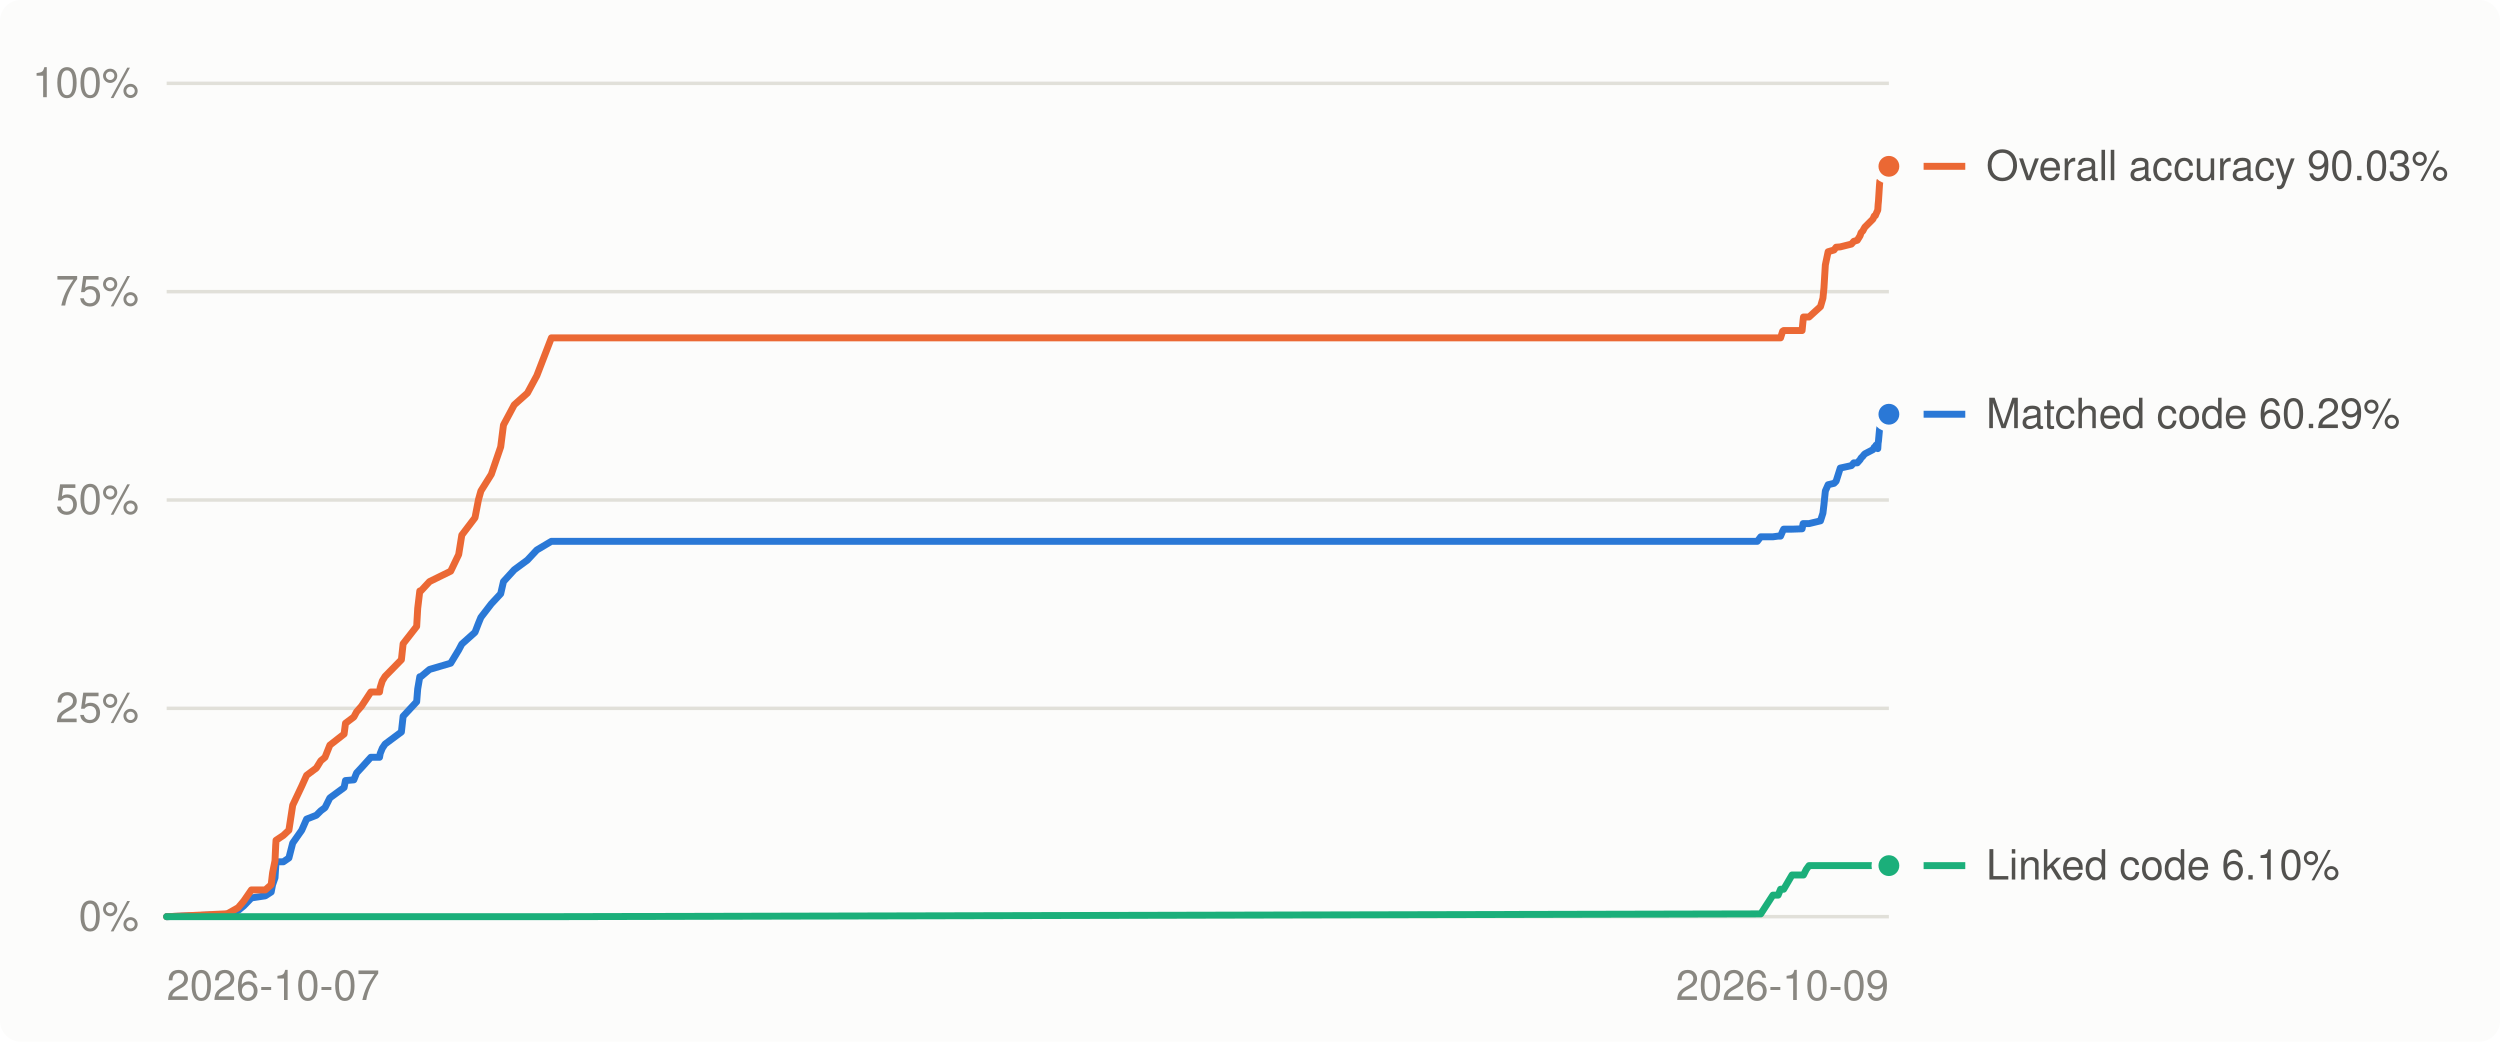
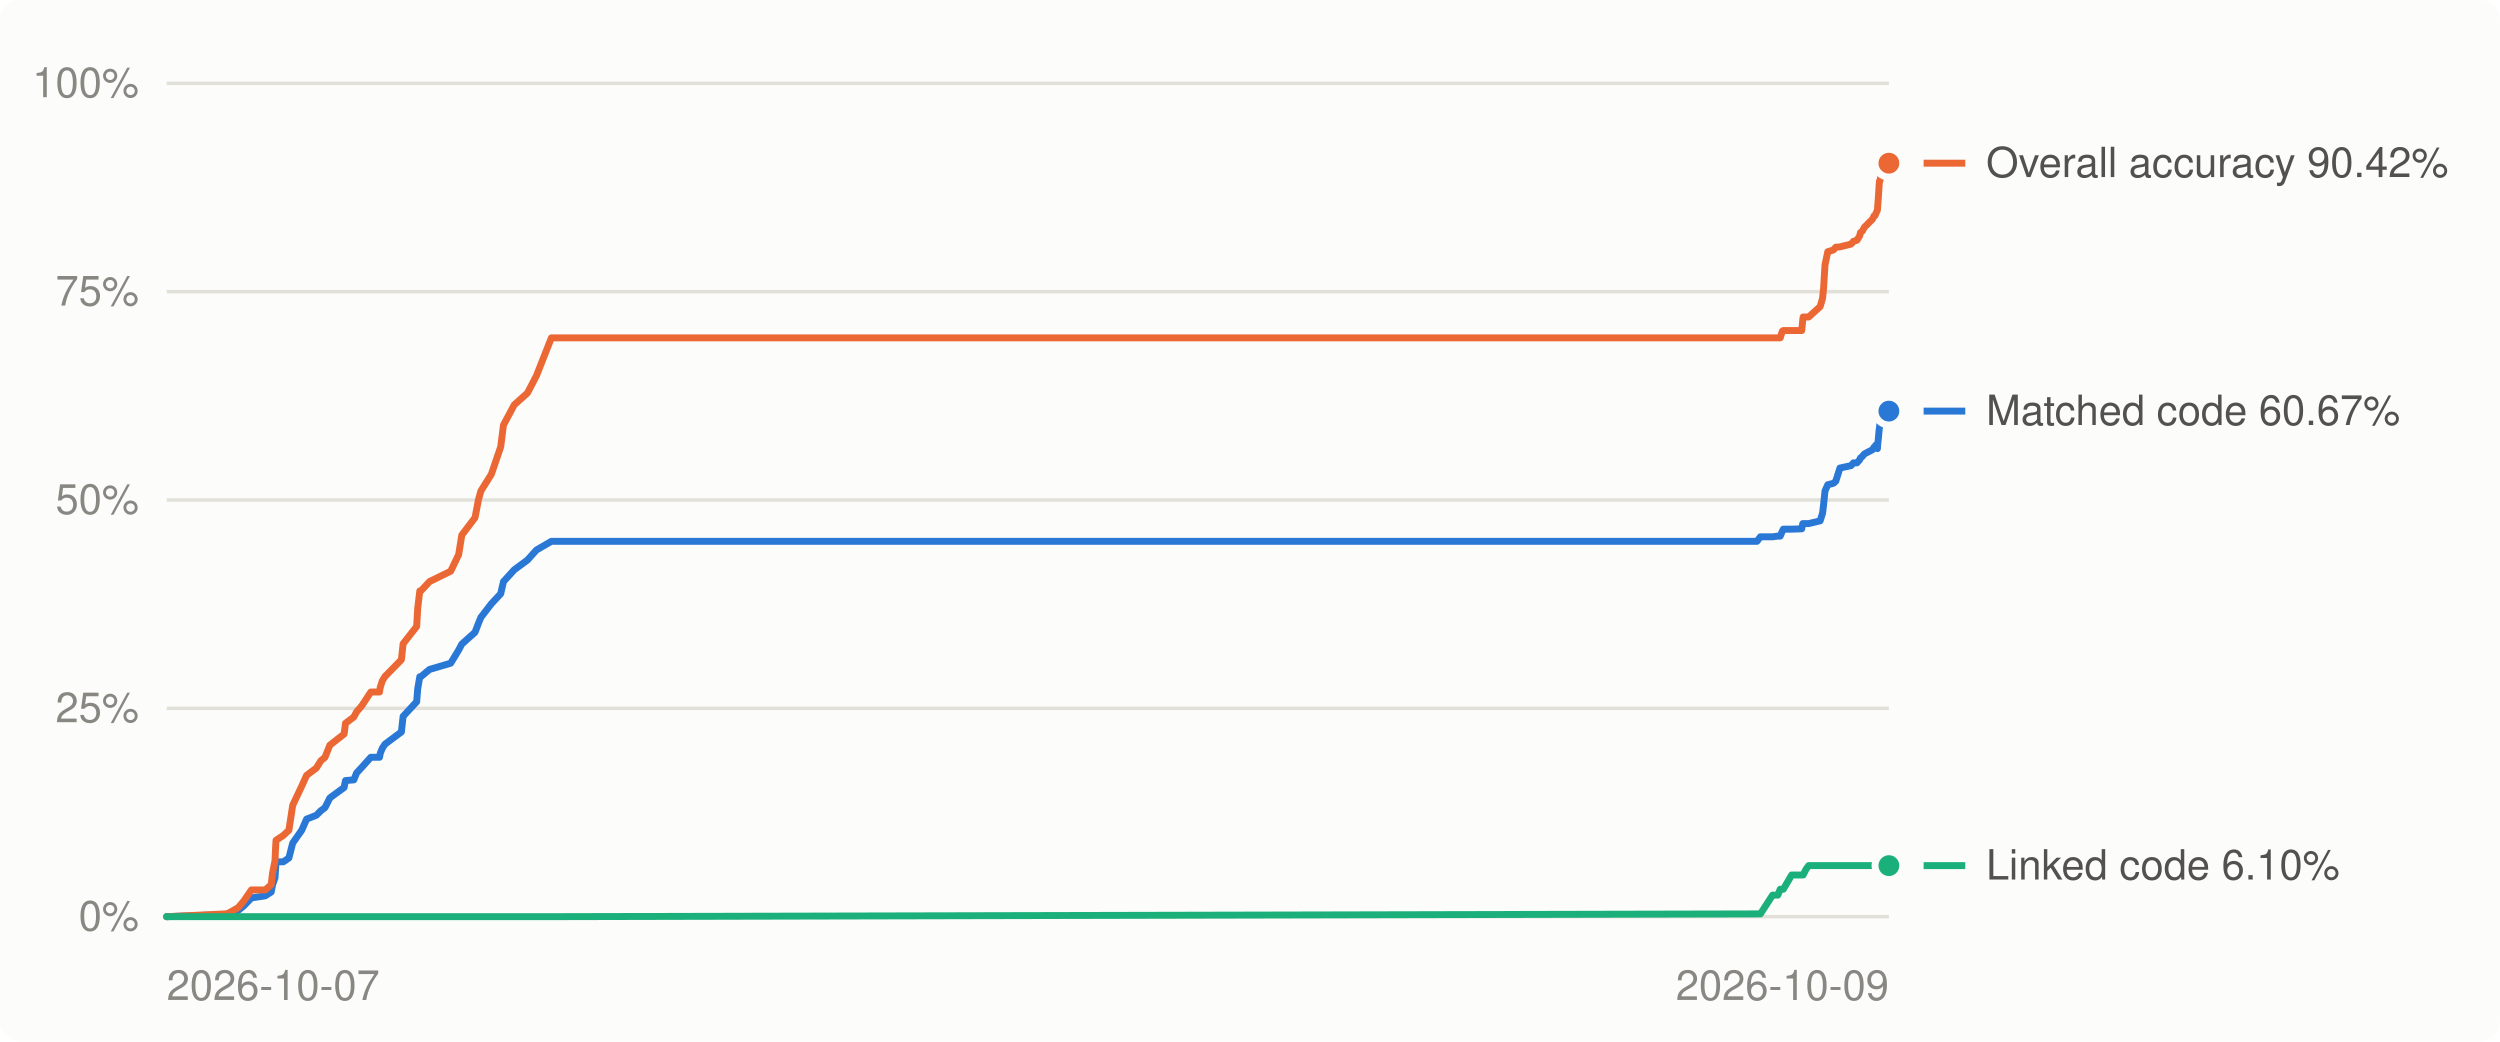
<svg xmlns="http://www.w3.org/2000/svg" viewBox="0 0 720 300" width="720" height="300" role="img" aria-label="Decompilation progress over time">
  <style>
.bg{fill:#fcfcfb}.grid{stroke:#e1e0d9}.muted{fill:#898781}.lbl{fill:#52514e}.ln0{stroke:#2a78d6}.dot0{fill:#2a78d6;stroke:#fcfcfb}.ln1{stroke:#eb6834}.dot1{fill:#eb6834;stroke:#fcfcfb}.ln2{stroke:#1baf7a}.dot2{fill:#1baf7a;stroke:#fcfcfb}
@media (prefers-color-scheme: dark){.bg{fill:#1a1a19}.grid{stroke:#2c2c2a}.muted{fill:#898781}.lbl{fill:#c3c2b7}.ln0{stroke:#3987e5}.dot0{fill:#3987e5;stroke:#1a1a19}.ln1{stroke:#d95926}.dot1{fill:#d95926;stroke:#1a1a19}.ln2{stroke:#199e70}.dot2{fill:#199e70;stroke:#1a1a19}}
text{font:12px -apple-system,BlinkMacSystemFont,'Segoe UI',Helvetica,Arial,sans-serif}
</style>
  <rect class="bg" width="720" height="300" rx="6" />
  <line x1="48" x2="544" y1="264.0" y2="264.0" class="grid" stroke-width="1" />
  <text x="40" y="268.0" class="muted" text-anchor="end">0%</text>
  <line x1="48" x2="544" y1="204.0" y2="204.0" class="grid" stroke-width="1" />
  <text x="40" y="208.0" class="muted" text-anchor="end">25%</text>
  <line x1="48" x2="544" y1="144.0" y2="144.0" class="grid" stroke-width="1" />
  <text x="40" y="148.0" class="muted" text-anchor="end">50%</text>
  <line x1="48" x2="544" y1="84.0" y2="84.0" class="grid" stroke-width="1" />
  <text x="40" y="88.0" class="muted" text-anchor="end">75%</text>
  <line x1="48" x2="544" y1="24.0" y2="24.0" class="grid" stroke-width="1" />
  <text x="40" y="28.0" class="muted" text-anchor="end">100%</text>
  <text class="muted" x="48.0" y="288" text-anchor="start">2026-10-07</text>
  <text class="muted" x="544.0" y="288" text-anchor="end">2026-10-09</text>
-   <polyline points="48.0,264.0 64.8,263.4 65.6,263.3 68.6,262.2 70.2,260.9 72.4,258.6 76.4,258.0 78.1,256.9 78.5,254.8 79.2,252.8 79.4,249.7 79.5,248.2 81.6,248.2 83.2,247.1 84.3,242.8 86.9,239.1 88.3,235.9 91.1,234.8 92.4,233.5 93.6,232.6 95.0,229.8 99.1,226.8 99.5,224.8 101.9,224.6 102.7,222.6 104.1,221.1 106.8,218.1 109.3,218.1 109.5,217.0 110.1,215.5 110.9,214.3 115.6,210.8 116.1,206.3 120.0,202.1 120.3,198.4 120.9,194.9 121.2,194.9 123.7,192.8 129.8,191.0 132.1,187.2 133.0,185.5 136.8,182.1 137.8,179.5 138.5,177.8 141.5,173.9 144.2,171.0 145.0,167.5 148.1,164.1 151.9,161.3 154.6,158.4 158.8,155.9 506.1,155.9 507.1,154.6 510.6,154.6 512.1,154.4 512.8,154.4 513.4,153.0 513.7,152.4 516.1,152.4 519.0,152.3 519.3,150.8 519.4,150.8 520.2,150.8 521.0,150.8 524.3,150.0 525.0,147.8 525.3,145.3 525.7,141.4 526.5,139.6 528.2,139.2 528.8,138.6 530.0,134.8 533.2,134.1 533.9,133.3 534.9,133.3 535.7,132.4 536.0,131.9 536.4,131.5 536.5,131.4 536.8,131.0 537.1,130.7 539.4,129.5 539.8,128.8 540.1,128.7 540.3,128.2 540.8,129.2 540.9,127.6 541.0,127.0 541.3,123.7 541.4,123.1 541.5,122.2 541.6,121.9 541.8,121.9 542.4,120.9 542.7,120.6 543.4,120.2 543.7,119.9 544.0,119.3" fill="none" class="ln0" stroke-width="2" stroke-linejoin="round" stroke-linecap="round" />
-   <polyline points="48.0,264.0 64.8,263.2 65.6,263.1 68.6,261.4 70.2,259.5 72.4,256.3 76.4,256.3 78.1,254.8 78.5,251.4 79.2,247.9 79.4,243.5 79.5,242.0 81.6,240.6 83.2,239.1 84.3,231.9 86.9,226.4 88.3,223.3 91.1,221.2 92.4,219.1 93.6,218.1 95.0,214.6 99.1,211.4 99.5,208.3 101.9,206.5 102.7,205.0 104.1,203.4 106.8,199.3 109.3,199.3 109.5,198.0 110.1,196.1 110.9,194.8 115.6,190.0 116.1,185.4 120.0,180.4 120.3,175.2 120.9,170.2 121.2,170.2 123.7,167.5 129.8,164.5 132.1,159.7 133.0,154.1 136.8,149.1 137.8,143.9 138.5,141.4 141.5,136.6 144.2,128.7 145.0,122.4 148.1,116.6 151.9,113.2 154.6,108.2 158.8,97.3 506.1,97.3 507.1,97.3 510.6,97.3 512.1,97.3 512.8,97.3 513.4,95.4 513.7,95.2 516.1,95.2 519.0,95.2 519.3,92.1 519.4,91.3 520.2,91.3 521.0,91.3 524.3,88.3 525.0,85.9 525.3,82.9 525.7,76.3 526.5,72.5 528.2,72.0 528.8,71.2 530.0,71.1 533.2,70.3 533.9,69.5 534.9,69.2 535.7,67.9 536.0,67.0 536.4,66.6 536.5,66.5 536.8,65.9 537.1,65.4 539.4,63.1 539.8,62.2 540.1,62.1 540.3,61.6 540.8,60.5 540.9,58.9 541.0,57.9 541.3,53.2 541.4,52.1 541.5,52.1 541.6,51.8 541.8,51.1 542.4,49.9 542.7,49.7 543.4,49.2 543.7,48.9 544.0,47.9" fill="none" class="ln1" stroke-width="2" stroke-linejoin="round" stroke-linecap="round" />
-   <polyline points="48.0,264.0 64.8,264.0 65.6,264.0 68.6,264.0 70.2,264.0 72.4,264.0 76.4,264.0 78.1,264.0 78.5,264.0 79.2,264.0 79.4,264.0 79.5,264.0 81.6,264.0 83.2,264.0 84.3,264.0 86.9,264.0 88.3,264.0 91.1,264.0 92.4,264.0 93.6,264.0 95.0,264.0 99.1,264.0 99.5,264.0 101.9,264.0 102.7,264.0 104.1,264.0 106.8,264.0 109.3,264.0 109.5,264.0 110.1,264.0 110.9,264.0 115.6,264.0 116.1,264.0 120.0,264.0 120.3,264.0 120.9,264.0 121.2,264.0 123.7,264.0 129.8,264.0 132.1,264.0 133.0,264.0 136.8,264.0 137.8,264.0 138.5,264.0 141.5,264.0 144.2,264.0 145.0,264.0 148.1,264.0 151.9,264.0 154.6,264.0 158.8,264.0 506.1,263.2 507.1,263.2 510.6,257.8 512.1,257.8 512.8,256.1 513.4,256.1 513.7,256.1 516.1,252.0 519.0,252.0 519.3,252.0 519.4,252.0 520.2,250.4 521.0,249.3 524.3,249.3 525.0,249.3 525.3,249.3 525.7,249.3 526.5,249.3 528.2,249.3 528.8,249.3 530.0,249.3 533.2,249.3 533.9,249.3 534.9,249.3 535.7,249.3 536.0,249.3 536.4,249.3 536.5,249.3 536.8,249.3 537.1,249.3 539.4,249.3 539.8,249.3 540.1,249.3 540.3,249.3 540.8,249.3 540.9,249.3 541.0,249.3 541.3,249.3 541.4,249.3 541.5,249.3 541.6,249.3 541.8,249.3 542.4,249.3 542.7,249.3 543.4,249.3 543.7,249.3 544.0,249.3" fill="none" class="ln2" stroke-width="2" stroke-linejoin="round" stroke-linecap="round" />
-   <circle cx="544.0" cy="119.3" r="4" class="dot0" stroke-width="2" />
-   <circle cx="544.0" cy="47.9" r="4" class="dot1" stroke-width="2" />
+   <polyline points="48.0,264.0 64.8,263.4 65.6,263.3 68.6,262.2 70.2,260.9 72.4,258.6 76.4,258.0 78.1,256.9 78.5,254.8 79.2,252.8 79.4,249.7 79.5,248.2 81.6,248.2 83.2,247.1 84.3,242.8 86.9,239.1 88.3,235.9 91.1,234.8 92.4,233.5 93.6,232.6 95.0,229.8 99.1,226.8 99.5,224.8 101.9,224.6 102.7,222.6 104.1,221.1 106.8,218.1 109.3,218.1 109.5,217.0 110.1,215.5 110.9,214.3 115.6,210.8 116.1,206.3 120.0,202.1 120.3,198.4 120.9,194.9 121.2,194.9 123.7,192.8 129.8,191.0 132.1,187.2 133.0,185.5 136.8,182.1 137.8,179.5 138.5,177.8 141.5,173.9 144.2,171.0 145.0,167.5 148.1,164.1 151.9,161.3 154.5,158.4 158.8,155.9 506.0,155.9 507.0,154.6 510.5,154.6 512.0,154.4 512.7,154.4 513.3,153.0 513.6,152.4 516.0,152.4 518.9,152.3 519.2,150.8 519.3,150.8 520.1,150.8 520.9,150.8 524.2,150.0 524.9,147.8 525.2,145.3 525.6,141.4 526.4,139.6 528.0,139.2 528.7,138.6 529.9,134.8 533.1,134.1 533.8,133.3 534.8,133.3 535.6,132.4 535.8,131.9 536.3,131.5 536.4,131.4 536.7,131.0 537.0,130.7 539.3,129.5 539.7,128.8 540.0,128.7 540.2,128.2 540.7,129.2 540.8,127.6 540.9,127.0 541.2,123.7 541.3,123.1 541.4,122.2 541.5,121.9 541.6,121.9 542.2,120.9 542.6,120.6 543.3,120.2 543.6,119.9 543.9,119.3 544.0,118.4" fill="none" class="ln0" stroke-width="2" stroke-linejoin="round" stroke-linecap="round" />
+   <polyline points="48.0,264.0 64.8,263.2 65.6,263.1 68.6,261.4 70.2,259.5 72.4,256.3 76.4,256.3 78.1,254.8 78.5,251.4 79.2,247.9 79.4,243.5 79.5,242.0 81.6,240.6 83.2,239.1 84.3,231.9 86.9,226.4 88.3,223.3 91.1,221.2 92.4,219.1 93.6,218.1 95.0,214.6 99.1,211.4 99.5,208.3 101.9,206.5 102.7,205.0 104.1,203.4 106.8,199.3 109.3,199.3 109.5,198.0 110.1,196.1 110.9,194.8 115.6,190.0 116.1,185.4 120.0,180.4 120.3,175.2 120.9,170.2 121.2,170.2 123.7,167.5 129.8,164.5 132.1,159.7 133.0,154.1 136.8,149.1 137.8,143.9 138.5,141.4 141.5,136.6 144.2,128.7 145.0,122.4 148.1,116.6 151.9,113.2 154.5,108.2 158.8,97.3 506.0,97.3 507.0,97.3 510.5,97.3 512.0,97.3 512.7,97.3 513.3,95.4 513.6,95.2 516.0,95.2 518.9,95.2 519.2,92.1 519.3,91.3 520.1,91.3 520.9,91.3 524.2,88.3 524.9,85.9 525.2,82.9 525.6,76.3 526.4,72.5 528.0,72.0 528.7,71.2 529.9,71.1 533.1,70.3 533.8,69.5 534.8,69.2 535.6,67.9 535.8,67.0 536.3,66.6 536.4,66.5 536.7,65.9 537.0,65.4 539.3,63.1 539.7,62.2 540.0,62.1 540.2,61.6 540.7,60.5 540.8,58.9 540.9,57.9 541.2,53.2 541.3,52.1 541.4,52.1 541.5,51.8 541.6,51.1 542.2,49.9 542.6,49.7 543.3,49.2 543.6,48.9 543.9,47.9 544.0,47.0" fill="none" class="ln1" stroke-width="2" stroke-linejoin="round" stroke-linecap="round" />
+   <polyline points="48.0,264.0 64.8,264.0 65.6,264.0 68.6,264.0 70.2,264.0 72.4,264.0 76.4,264.0 78.1,264.0 78.5,264.0 79.2,264.0 79.4,264.0 79.5,264.0 81.6,264.0 83.2,264.0 84.3,264.0 86.9,264.0 88.3,264.0 91.1,264.0 92.4,264.0 93.6,264.0 95.0,264.0 99.1,264.0 99.5,264.0 101.9,264.0 102.7,264.0 104.1,264.0 106.8,264.0 109.3,264.0 109.5,264.0 110.1,264.0 110.9,264.0 115.6,264.0 116.1,264.0 120.0,264.0 120.3,264.0 120.9,264.0 121.2,264.0 123.7,264.0 129.8,264.0 132.1,264.0 133.0,264.0 136.8,264.0 137.8,264.0 138.5,264.0 141.5,264.0 144.2,264.0 145.0,264.0 148.1,264.0 151.9,264.0 154.5,264.0 158.8,264.0 506.0,263.2 507.0,263.2 510.5,257.8 512.0,257.8 512.7,256.1 513.3,256.1 513.6,256.1 516.0,252.0 518.9,252.0 519.2,252.0 519.3,252.0 520.1,250.4 520.9,249.3 524.2,249.3 524.9,249.3 525.2,249.3 525.6,249.3 526.4,249.3 528.0,249.3 528.7,249.3 529.9,249.3 533.1,249.3 533.8,249.3 534.8,249.3 535.6,249.3 535.8,249.3 536.3,249.3 536.4,249.3 536.7,249.3 537.0,249.3 539.3,249.3 539.7,249.3 540.0,249.3 540.2,249.3 540.7,249.3 540.8,249.3 540.9,249.3 541.2,249.3 541.3,249.3 541.4,249.3 541.5,249.3 541.6,249.3 542.2,249.3 542.6,249.3 543.3,249.3 543.6,249.3 543.9,249.3 544.0,249.3" fill="none" class="ln2" stroke-width="2" stroke-linejoin="round" stroke-linecap="round" />
+   <circle cx="544.0" cy="118.4" r="4" class="dot0" stroke-width="2" />
+   <circle cx="544.0" cy="47.0" r="4" class="dot1" stroke-width="2" />
  <circle cx="544.0" cy="249.3" r="4" class="dot2" stroke-width="2" />
  <line x1="554" x2="566" y1="249.3" y2="249.3" class="ln2" stroke-width="2" />
  <text class="lbl" x="572" y="253.3">Linked code 6.10%</text>
-   <line x1="554" x2="566" y1="119.3" y2="119.3" class="ln0" stroke-width="2" />
-   <text class="lbl" x="572" y="123.3">Matched code 60.29%</text>
-   <line x1="554" x2="566" y1="47.9" y2="47.9" class="ln1" stroke-width="2" />
-   <text class="lbl" x="572" y="51.9">Overall accuracy 90.03%</text>
+   <line x1="554" x2="566" y1="118.4" y2="118.4" class="ln0" stroke-width="2" />
+   <text class="lbl" x="572" y="122.4">Matched code 60.67%</text>
+   <line x1="554" x2="566" y1="47.0" y2="47.0" class="ln1" stroke-width="2" />
+   <text class="lbl" x="572" y="51.0">Overall accuracy 90.42%</text>
</svg>
